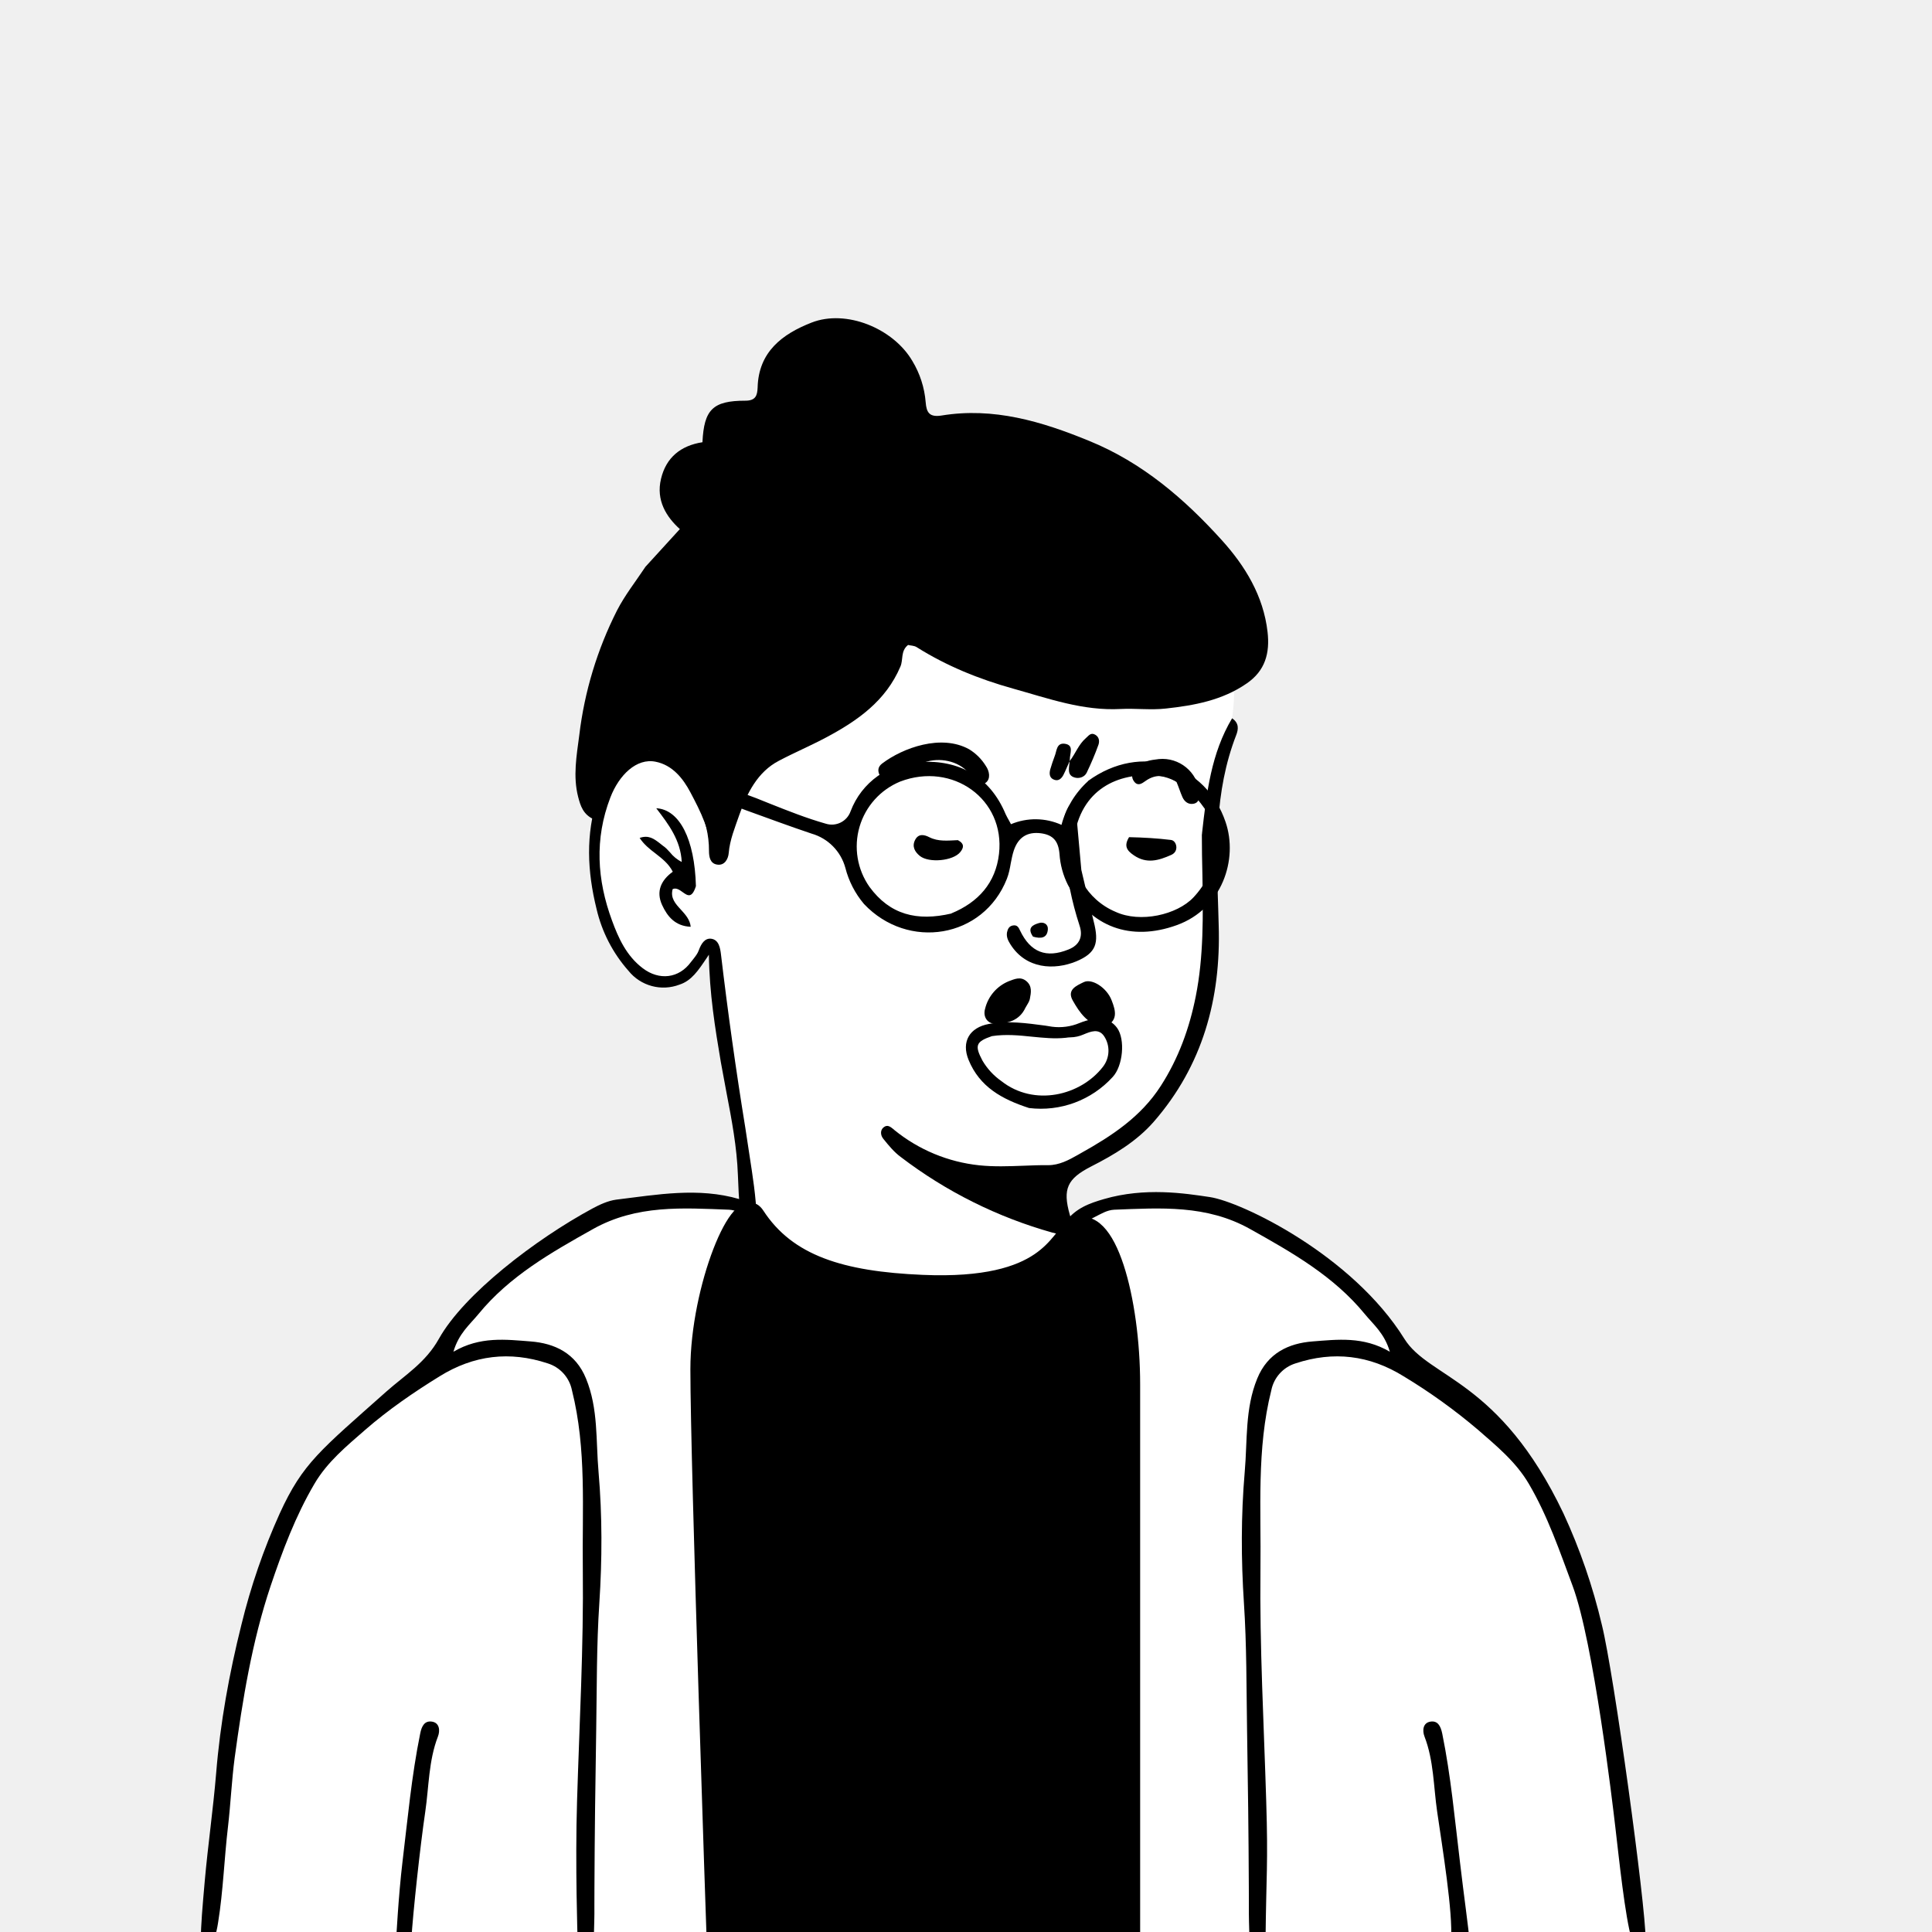
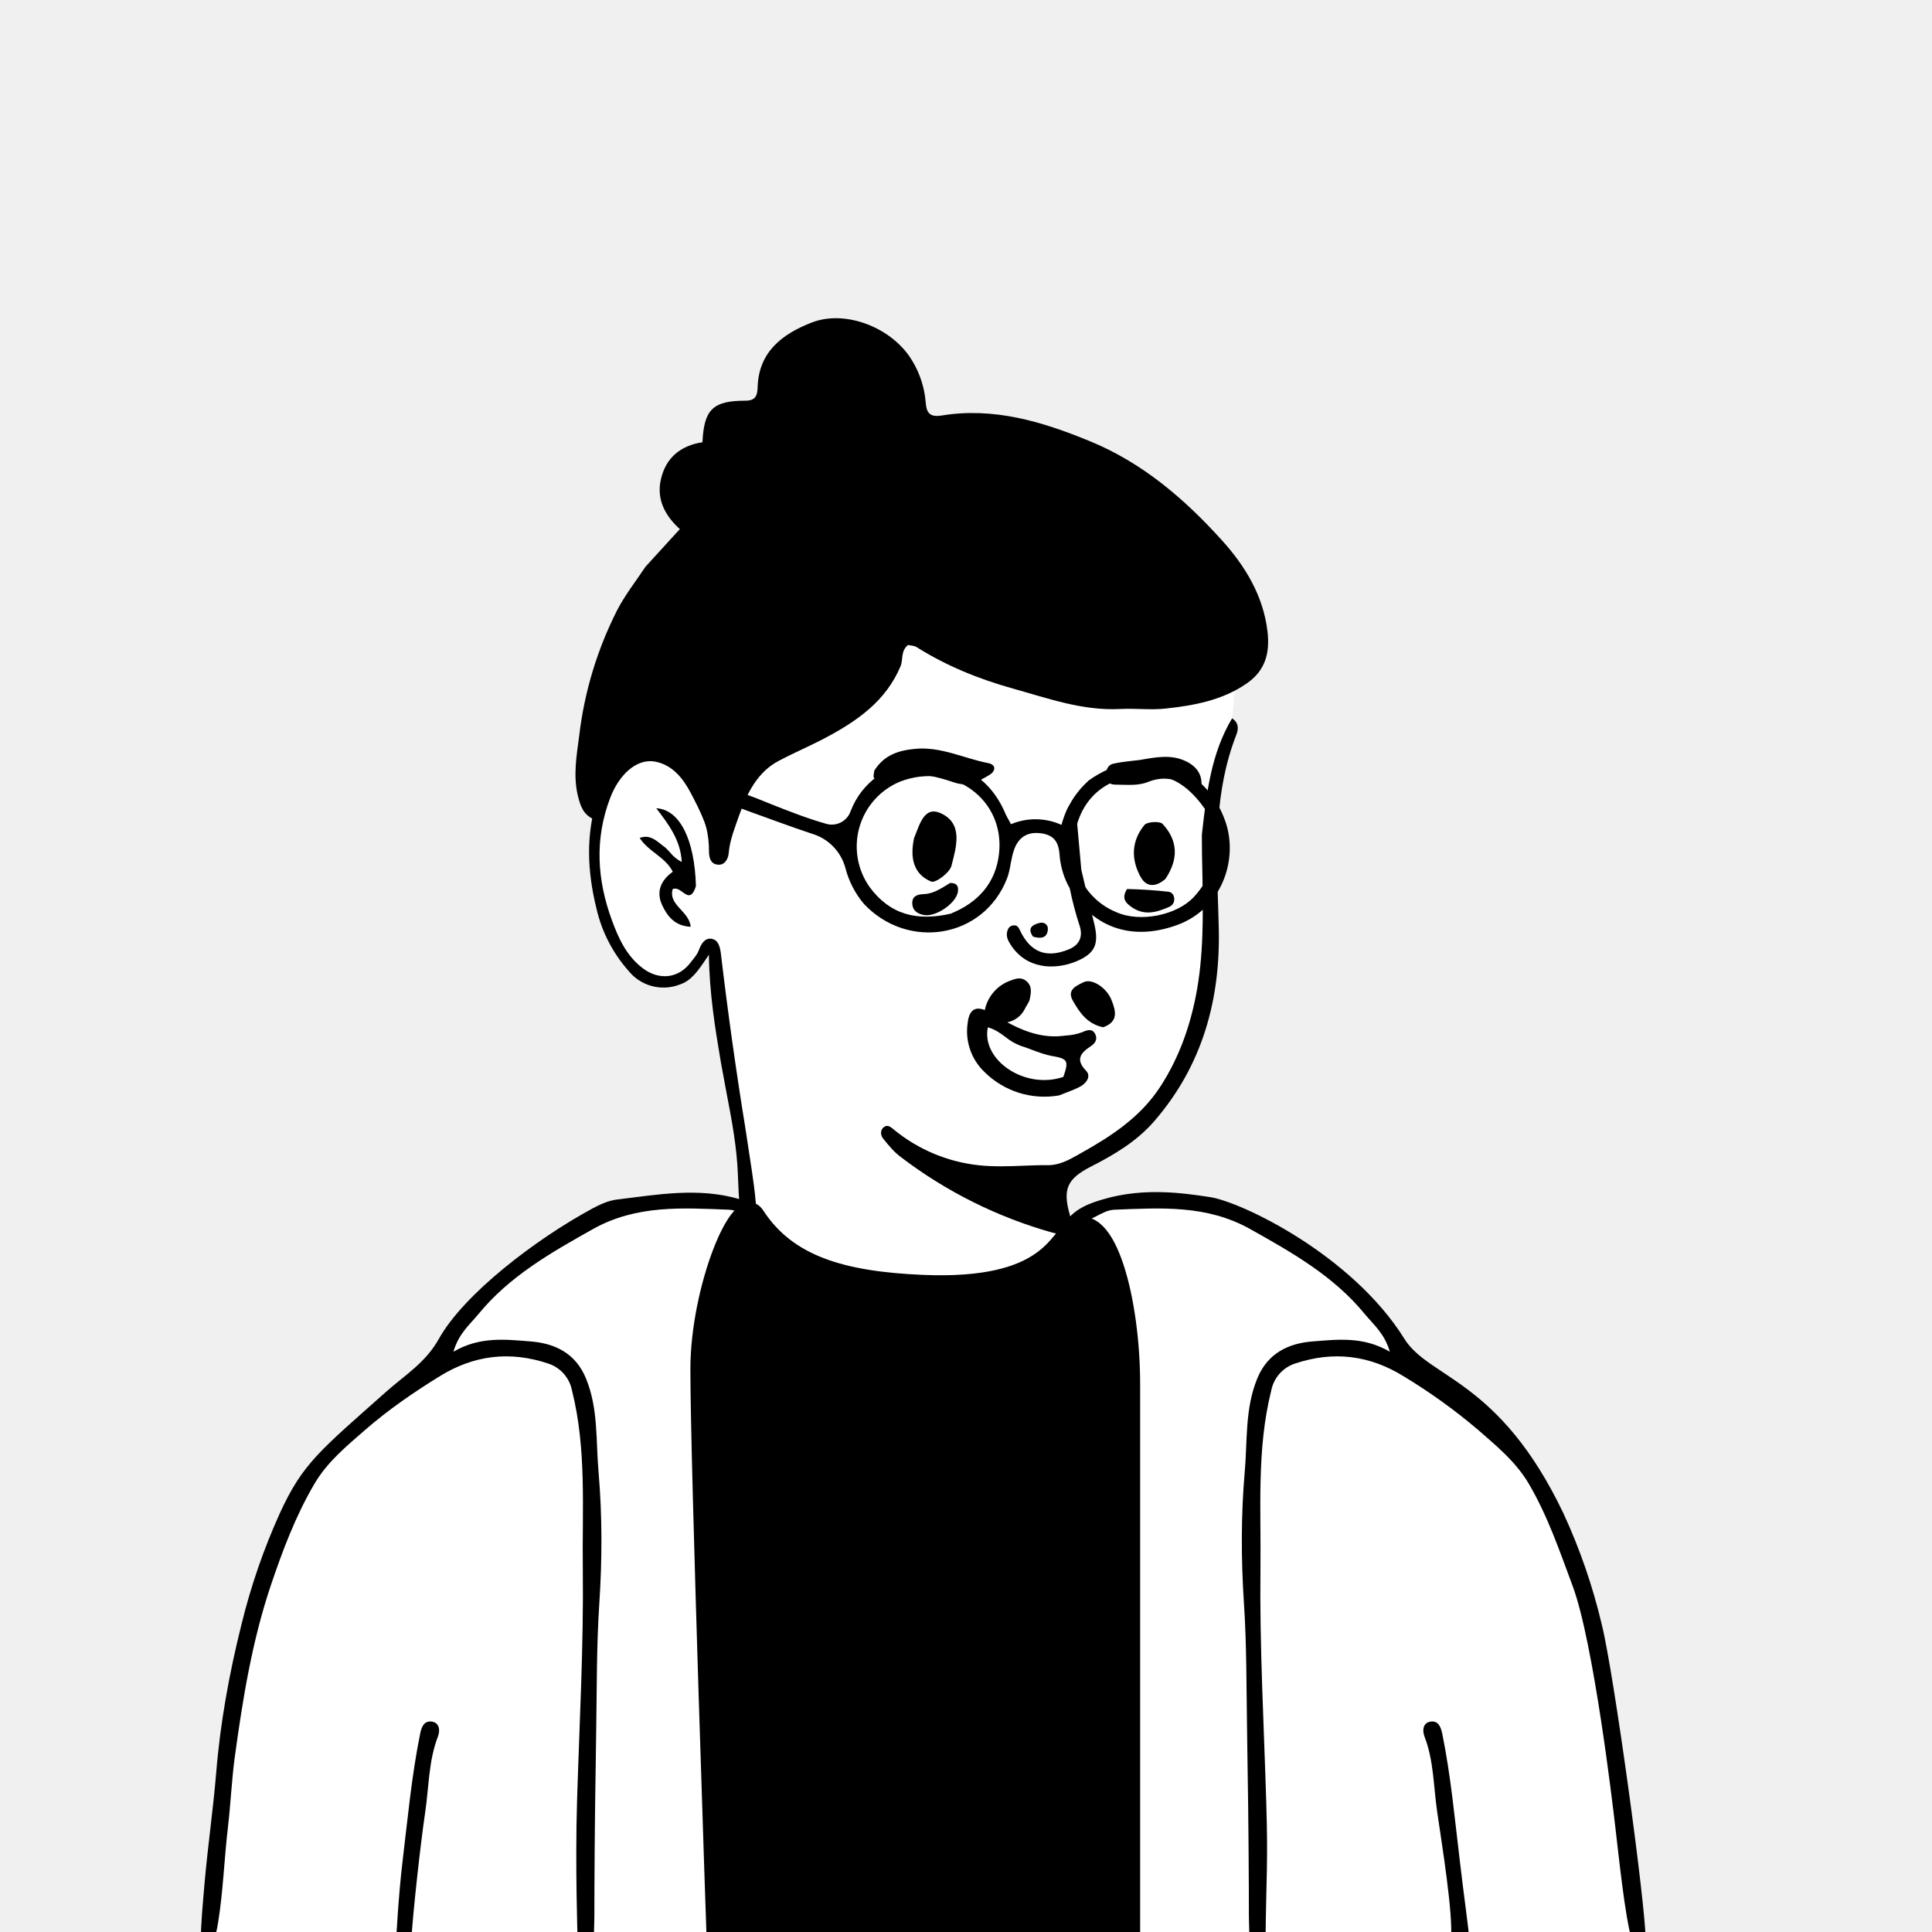
<svg xmlns="http://www.w3.org/2000/svg" viewBox="0 0 1744 1744" fill="none" shape-rendering="auto">
  <mask id="viewboxMask">
    <rect width="1744" height="1744" rx="0" ry="0" x="0" y="0" fill="#fff" />
  </mask>
  <g mask="url(#viewboxMask)">
    <g transform="translate(531 487)">
      <path d="M554 727.7c-99.2 297-363.8 388.6-503.7 19.8-19.3-50.7 31-69.5 66.2-91.9 24.1-15.3 36.8-28.5 35.3-42.2-7-64.4-36.9-243.8-36.9-243.8l-3-5.8s.7-1.6-2.2 1.2c-3 3-9.9 34.2-37 34.2-24.5 0-49.2-10.9-61-86.3C7.2 285.6 9.6 214 40 201c12.5-5.3 24-7.2 35.2-.8 11.3 6.4-13-22 112-126C268.4 6.4 396.7-3.5 448.5 8 500.3 19.5 552 44.8 574.9 98.5c27.8 65-25.9 114.3-14 262.5-2.2 53.6.8 171.2-146.6 210.6-28 7.5-19.3 48.4 22.7 58.4 67 21 117 72.3 117 97.9" fill="#fff" />
      <path fill-rule="evenodd" clip-rule="evenodd" d="m554 266.2.1-1.4c4.1-36.4 8.2-71.7 27.1-103.4 6.5 4.4 5.7 10 3.7 15.2-19.9 51.2-18 104.4-16.2 157.6l.4 14c2.1 66.4-14.5 126.8-58.7 177.5-15.4 17.6-35.8 29.8-56.5 40.3-21.4 11-25.9 20.1-19.2 43.6l.8 2.6c1.4 3.9 2.8 7.9-1 11.8-4.5 4.6-9.5 3.3-14.8 1.8l-.6-.1a406.4 406.4 0 0 1-137-68.3c-6-4.4-10.8-10.3-15.5-16.1l-.3-.4c-2.5-3-3-7.8.5-10.4 3.3-2.5 5.8-.5 8.7 1.8l1 .9a145.5 145.5 0 0 0 76.3 31.7c13.4 1.4 26.6.9 40 .4 7.4-.3 14.8-.6 22.3-.5 10.2 0 18.7-4.7 26.7-9.2l2.8-1.6c27.8-15.5 54.3-32.8 72.2-60.7 16.1-25 25.9-52.2 31.6-80.9 7.2-36.1 6.6-72.7 6-109.8-.3-12-.5-24.2-.5-36.4ZM50.6 190.8c21.9-1.7 34 11.2 44.3 26.3a140.4 140.4 0 0 1 22.4 61.5c.5 3.7 1 7.6-1.2 11.3-4.5.6-4.9-3-5-5.6-.5-20.7-9.7-38.7-18.9-56.1-6.6-12.5-16.2-24.6-31.4-27.6-17.2-3.5-33 12-40.8 32.2-14.5 37.6-12 74.6 1.4 111 5.8 15.9 13.1 32.1 27.8 43.2 14.8 11.3 32.7 9.3 43.6-5.7l2-2.5c2-2.6 4-5.1 5-8 2.1-5.8 5.4-11.2 11.3-10.4 6.8 1 8 8.3 8.7 14a3661 3661 0 0 0 22 156.7l5.9 38.8c2.6 17.1 5.6 41.7 3.6 52.1a28 28 0 0 0-.3 2.2c-.4 2.8-.6 5-4.2 5.5-4.9.8-7-2-7.7-6.4-2.3-17-3-23.6-4-49.6-.9-25.2-5.6-50-10.4-74.9l-5-27c-5.2-30.8-10.3-62-10.8-97l-2 3c-7.6 11.3-13.7 20.5-24.5 24a40.5 40.5 0 0 1-46.1-12.5 127.8 127.8 0 0 1-28.8-55.8c-8.4-34-9.9-67.1.9-100.6 5.2-16.1 23.7-44.7 42.2-42Zm34.6 127.5c4.4 3.2 8.4 6 12-5.4-1.1-42.2-14.7-69.2-35.8-70.3 11.2 14.6 22 28.8 23 48.5a32.3 32.3 0 0 1-10.7-8.8c-2-2.2-4-4.4-6.5-6l-3-2.4c-4.8-3.6-9.7-7.4-17.8-4.5 3.8 5.8 9 10 14.3 14 6 4.7 12 9.3 15.6 16.5-10.6 7.7-15.2 17.7-9.7 29.9 4.8 10.5 11.9 19.2 25.9 19.8-.6-6.3-4.7-10.9-8.8-15.4-5-5.4-9.7-10.6-7.5-18.6 3.2-1.5 6.2.7 9 2.7Z" fill="#000" />
    </g>
    <g transform="translate(178 1057)">
      <path d="M1301.3 694.3H182L6 692s25.8-236.8 36.7-268.4C69 348 95.3 256.1 163.2 211.3c29.6-19.6 53.3-37 55.2-47.6 1-5.3 97.8-99.7 115.3-109.2C417.2 8.9 498.5 36 498.5 36l.9 18.8s1.9 22.7 6.9 29.4c22.7 31 101.3 50.4 154.1 54.7 66.3 5.3 138.5-24.7 140.7-46.7 1.7-17.3-21.4-48.5 11.8-61.6C838.5 20.6 914.5 27 941 37.3c34.1 13.2 99 53.5 130.3 93.4 12.2 15.6 14.7 59.5 56.3 72.4 62 19.1 109.6 108.7 135.3 220.5 13.1 57.2 38.4 270.7 38.4 270.7Z" fill="#fff" />
      <path d="m843.7 694.3-377.5-.3s-13.5-434.3-13.5-523.6c0-74 36.6-154.8 52-130.7 28.5 44.5 76.5 55 149 58.3 115 5.1 121.6-38 137.3-46.8 31.4-17.9 52.7 56.4 52.7 133v510.1Z" fill="#000" />
      <mask id="bodyVariant09-a" style="mask-type:luminance" maskUnits="userSpaceOnUse" x="453" y="259" width="392" height="433">
        <path d="m467 692-14-432.5h392V692H467Z" fill="#fff" />
      </mask>
      <g mask="url(#bodyVariant09-a)">
        <g transform="translate(396 278)" style="mix-blend-mode:difference" />
      </g>
      <path d="M1295 694c-6.2-21.3-11.5-73.3-14.9-102-2.4-20.7-19.6-166.5-38.5-217.4-11.6-31.1-22.4-63-39.5-92.1-11.7-20-29.3-34.3-46-48.9a513 513 0 0 0-67-48.2c-30.9-19.2-63.4-23-97.6-11.7a32 32 0 0 0-21.9 24.3c-13.4 53.3-9.1 107.6-9.8 161.6-.8 69.8 3.1 139.5 5.2 209.2 1.8 57.2 0 66.7-.6 125.2h-14.5c-.9-32.2-.4-15.3-.6-47.5-.2-47.6-.8-95.1-1.6-142.7-.6-37.8-.3-75.7-2.8-113.5-2.6-39.6-2.7-79.1.7-118.6 2.5-28.2.1-57 11.3-84.3 9.4-23 28.3-31.8 49.9-33.5 22.4-1.7 45.7-4.8 69.8 9.3-4.8-16.6-15-24.7-22.6-34-28-34.2-65.5-55.5-103.6-76.8-39.3-22-80.7-19-122.6-17.4-6.5.3-12 3.8-17.8 6.7-7.5 4-15.3 7.3-26.6 4.8 9.5-13 22.1-17.3 35.1-21.1 37.1-10.8 73-5.2 95.7-1.8C943 28 1042.7 76 1089.7 151.5c22.3 35.9 85.8 36.4 143.6 157.6a528 528 0 0 1 34.7 100.7c10.9 44 39.5 252.6 39.5 284.2H1295ZM15.3 694c2-6.9 2.7-9.9 3.6-15.7 4.6-28.4 5.5-57.6 8.9-86.3 2.4-20.6 3.3-41.4 6-62 7.2-52.7 15.6-105 32.5-155.4 10.7-31.7 22.4-63 39.5-92.1 11.7-20 29.3-34.3 46-48.9 20.7-18 43.5-33.7 67-48.2 30.9-19.2 63.4-23 97.6-11.7a32 32 0 0 1 21.9 24.3c13.4 53.3 9.1 107.6 9.8 161.6.8 69.8-3.1 139.5-5.2 209.2-1.8 57.2.5 125 .5 125l14.6.2c.9-32.2.4-15.3.6-47.5.2-47.6.8-95.1 1.6-142.7.6-37.8.3-75.7 2.8-113.5 2.6-39.6 2.7-79.1-.7-118.6-2.5-28.2-.1-57-11.3-84.3-9.4-23-28.3-31.8-50-33.5-22.3-1.7-45.6-4.8-69.7 9.3 4.8-16.6 15-24.7 22.6-34 28-34.2 65.5-55.5 103.5-76.8 39.4-22 80.8-19 122.7-17.4 6.5.3 12 3.8 17.8 6.7 7.5 4 2.3 11.5 6.4.7 5.8-15-2-13.2-15-17-37-10.8-74-4-111 .5-7.4 1-14.8 4.4-21.5 8-51.4 27.8-116 77.2-138.6 117.6-12 21.6-30.7 32.8-47.5 47.7C111 252.3 95.3 263.8 74.6 309a573.6 573.6 0 0 0-34.7 100.7c-11 44-19.1 88.6-22.8 134.2-2.7 32.4-7.4 64.8-10.3 97.4-2 22.8-3.5 39.7-3.5 52.6h12Z" fill="#000" />
      <path d="M1131.8 694c2-23.7-8-84.7-12.5-115.7-3.3-22.6-3-46-11.4-67.7-2.1-5.4-1.5-12.4 5.3-13.5 6.4-1 9.2 3.5 10.7 10.8 7.8 38.3 11.3 77.2 16 116 3.5 30 7.8 60 8.5 70l-16.6.1ZM193.3 694c1.4-23.6 8-84.7 12.6-115.7 3.3-22.6 3-46 11.4-67.7 2.1-5.4 1.5-12.4-5.3-13.5-6.4-1-9.3 3.5-10.7 10.8-7.8 38.3-11.3 77.2-16 116-3.6 30-5.7 70.1-5.7 70.1h13.7Z" fill="#000" />
      <path d="M467.4 694.3S452.7 266.8 452.7 179c0-72.8 36.6-163 52-139.2 28.5 43.8 77.2 58.4 149.7 61.5 115 5 120.9-41.3 136.6-50 31.4-17.6 52.7 66 52.7 141.4V694" stroke="#000" stroke-width="15" />
    </g>
    <g transform="translate(266 207)">
      <path d="m316.3 305 31.4-34.4c-12.2-11-21.7-26-17-45.4 4.6-19.4 18-30 37.4-33 1.4-29.5 9.3-37.5 38.8-37.5 9.3 0 10.7-4.8 11-11.8.8-32.3 22.3-48.4 48.7-58.7 31.1-12.2 73.7 5.1 91 34.7a85 85 0 0 1 12 37.2c.7 9.3 3.4 13.7 14.3 12 47-7.7 90.4 5.3 133.3 22.9 47.9 19.5 86 52.3 119.8 89.7 20.8 23 37.5 50.1 41.2 82.7 2.2 19-2 35.1-18.9 46.6-22 15.2-47.3 19.8-73 22.6-13.4 1.5-27.2-.3-40.8.4-34 1.8-65.1-9.5-97-18.4-30.8-8.6-60-20.4-87-37.4-2.3-1.5-5.6-1.4-7.8-2-6.9 5.5-4.2 13.3-6.9 19.5-13.2 31-38.5 48.7-66.5 63.7-14.2 7.6-29.1 13.9-43.3 21.4-19.2 10-28.8 29.4-35.7 49-3.8 11.1-8.5 22.2-9.5 34.3-.4 4.9-3.5 11.7-10.8 10.3-6-1.1-7-7-7-12.2.2-29.1-14.2-53-29.1-76-12.2-18.7-37.8-19.9-53 2.4-4.8 7.1-7 15.6-11 22.9-3.8 7-7.3 14-11 22-9.4-4.2-11.9-12-14-20.1-4.8-18.7-1.4-37.3 1-55.7A337.7 337.7 0 0 1 291 344c7-13.6 16.4-25.5 25.4-39Z" fill="#000" />
    </g>
    <g transform="translate(791 871)">
-       <path d="M104.4 64.4c-14.7 4.9-15.7 8.4-8.6 22a59 59 0 0 0 17 18.4c29.7 23.5 71.7 13.1 91.8-12.8 6.2-8 6.6-19.1 1-27.6-5.4-8.1-13.8-3.4-20.8-.7-4.5 1.8-9.1 1.5-13.7 2-21.7 2.6-43-5-66.7-1.3Z" fill="#fff" />
-       <path fill-rule="evenodd" clip-rule="evenodd" d="M83.3 85.7c10 24.5 30.3 35.6 54.6 43.5a87.6 87.6 0 0 0 75.5-28c9.3-9.9 11.5-33.9 4-44.3-6.7-9.2-17.8-10.9-34-4.4a48 48 0 0 1-24.8 3.3l-6.2-1c-16.8-2.2-33.5-4.6-50.7-1.5-17.4 3.2-25.1 15.9-18.4 32.4Zm12.5.6c-7.1-13.5-6-17 8.6-22 12.5-1.9 24.4-.7 36 .5 10.3 1 20.4 2.1 30.7 1 1.3-.3 2.7-.3 4.1-.4a30.3 30.3 0 0 0 11.9-2.6c6.5-2.7 13.7-5.7 18.6 1.6a23.7 23.7 0 0 1-1.1 27.6c-20.1 26-62.1 36.3-91.8 12.8a59 59 0 0 1-17-18.5Z" fill="#000" />
+       <path d="M169 101c4.8-14.2 4-16.2-9.8-18.7-10.2-1.8-19.3-6.3-29-9.4-11-3.5-18-13.8-29.5-16.5-6 29.8 33.7 56.5 68.2 44.6Z" fill="#fff" />
+       <path fill-rule="evenodd" clip-rule="evenodd" d="M97.6 96.6a76.7 76.7 0 0 0 67.5 21.2l6.4-2.5c4.8-1.9 9.2-3.5 13.2-5.8 5.2-3 9.3-9.2 4.8-13.8-10-10.3-5-16.2 4-22.2 4-2.6 6.4-6.2 4.3-10.7-2.7-6-8-3.8-12-2a50 50 0 0 1-15 3l-2.4.3c-24.8 2.8-44.9-9-64.8-20.5l-.6-.3c-11.8-7-19-4.6-20.5 9.2a50.7 50.7 0 0 0 15.1 44.1Zm61.6-14.3c13.9 2.5 14.6 4.5 9.7 18.8-34.5 11.8-74.2-15-68.2-44.7 6 1.5 11 5 15.8 8.6a49 49 0 0 0 13.7 8c3.3 1 6.5 2.2 9.7 3.4 6.3 2.4 12.5 4.7 19.3 6Z" fill="#000" />
    </g>
    <g transform="translate(653 805)">
      <path d="M272.7 104.6c-5.5 11.8-15.8 14-26 14.6-8.2.5-12.6-6.2-10.5-13.5a36 36 0 0 1 21.5-25c5.1-1.9 10.4-4.4 15.6-.2 5.7 4.6 4.4 10.6 3.3 16.4-.5 2.4-2.2 4.6-3.9 7.7ZM342.8 122.3c-14.3-3-21.2-13.2-27.3-23.9-5.8-10 3.2-13.6 9.7-16.8 7.4-3.7 21 5 25.3 16.5 3.6 9.2 6.5 19.2-7.7 24.2Z" fill="#000" />
    </g>
    <g transform="translate(901 668)">
      <g fill="#000">
        <path d="M75.1 117.2c3.9 16.3 7.4 31.6 11.2 46.7 5 19.6 2.1 28.4-15.7 35.9-20 8.2-45.5 7-59.6-15.5-2.2-3.5-3.6-6.6-3-10.6.7-3.2 1.9-5.7 5.4-6.3 3.7-.6 5 1.5 6.4 4.6 9.4 19.7 23.7 25.2 43.7 17.1 10.1-4 13.3-11.8 10-21.6a292 292 0 0 1-13.5-67c-1.5-14.8-4.2-30.2 5.7-43.3h4l5.4 60Z" />
        <path d="M31.5 177.5c-5.7-8.1 0-10.7 5.5-12.3 4-1.2 8.2 1 7.9 5.6-.5 8-6.1 8.8-13.4 6.7Z" />
      </g>
    </g>
    <g transform="translate(610 680)">
-       <path d="M409.2 75.7c13.1.3 25.4 1 37.7 2.5 3 .3 4.9 3.3 5 6.6 0 3.4-1.8 5.7-4.8 7-11.1 4.9-22 8.3-33.7.2-6.5-4.4-8.9-8.6-4.2-16.3ZM254.7 78.4c6.2 3.3 5.2 7 2.1 10.8-6.5 8-28.2 10-36.4 3.5-4.7-3.8-7.3-8.6-4.4-14.4 3-6 8.2-5 13-2.5 8 4 16.4 3 25.7 2.6Z" fill="#000" />
+       <path d="M407.4 122.5c13 .3 25.4 1.1 37.6 2.5 3 .4 5 3.3 5 6.7 0 3.3-1.7 5.6-4.7 7-11.2 4.8-22 8.2-33.7.2-6.5-4.5-9-8.7-4.2-16.4ZM247.6 117c7 0 7.8 3.8 7 8.5-2 10.2-20 22.4-30.4 20.5-5.9-1-10.5-4-10.7-10.5-.2-6.7 4.8-8.2 10.3-8.4 9-.3 15.8-5.2 23.8-10ZM215.1 76.6c5-12 9-29.4 24.1-22.5 20.7 9.4 13.9 30.7 9.7 47.4-1.6 6.3-14.5 15.9-18.3 14.3-16.3-6.8-19.2-21.7-15.5-39.2ZM442 113.4c-8.6 7.5-17 7.6-22.2-1.5-9-16-8.6-32.8 3.3-47.2 2.5-3 13.8-3.6 16.3-1 14 15 14.6 31.8 2.6 49.7Z" fill="#000" />
    </g>
    <g transform="translate(610 680)">
      <path fill-rule="evenodd" clip-rule="evenodd" d="M372.1 25c48-35 106.4-15.5 124.2 37 11.5 33.7-3 78.3-44 93.1-41.7 15.1-78 1.6-98.3-36.3a72.8 72.8 0 0 1-7.6-28c-1-11.5-5.7-17.1-16.7-18.6-12.4-1.6-20.5 3.6-24.5 15.4-1.3 3.8-2 7.8-2.8 11.7-.8 4.7-1.7 9.4-3.5 14-21.2 53.8-89.3 64.8-129 22.7a81.8 81.8 0 0 1-16.8-32.6 44.2 44.2 0 0 0-30.5-30.9c-19.7-6.6-39.3-13.9-59-21-11-4.2-22-8.3-33.2-12.2-5.7-2-11.7-4.4-8.7-11.3 2.2-5 6-3.4 9.7-1.8 1.1.5 2.3 1 3.4 1.3a530.5 530.5 0 0 1 50.3 18c16.6 6.6 33 13.1 50.2 18a18 18 0 0 0 22.5-11.1 68.8 68.8 0 0 1 63-44.6c34.6-2 62.7 12.9 77 47.2 1 2 2 4 3.2 6l1.6 3a57 57 0 0 1 45.6.6 81.5 81.5 0 0 1 24-39.5ZM248.8 144.5c24.3-10 40-27.5 43-53.8 5.6-49.4-42-83.2-89.2-65.2a63.4 63.4 0 0 0-27.7 95.1c18.4 25.1 42.8 31.3 74 24ZM433.6 20.1c19.5 1.6 33.6 15.1 44.7 31 14.2 23.7 11.3 55.3-11 79-14.8 15.7-48 23.3-70.3 13a62.3 62.3 0 0 1-37.6-65.7c6-45.2 40-60.2 74.2-57.3Z" fill="#000" />
    </g>
    <g transform="translate(774 657)">
-       <g fill="#000">
-         <path d="M102.1 42.8c-8.7-12.1-25.2-16-38.8-12.5-12 3.2-21.7 11-33.6 14.4-4 1.1-7.5 2.7-9.7-2.1-1.9-3.9-1.5-7.4 2.2-10.3C41 18 75.8 5.4 100.9 19.4a45.7 45.7 0 0 1 15 15c3.3 4.7 4.5 11.6 0 15.1-5.9 4.6-10-1.2-13.8-6.7ZM288 48.8c-9.7-6.5-18.9-7.3-28-.8-3.2 2.3-6.7 4.8-10 .8-3.3-4.1-2.4-8.6 1.3-12.6 5.6-6.1 13.2-7.1 20.8-8a33.7 33.7 0 0 1 36.7 30c.2 4.3 0 9.1-5.2 10.3-4.7 1-8.3-1.7-10.2-5.9-1.9-4.2-3.2-8.7-5.4-13.8ZM191.6 30c5.2-6.6 8-15 14.5-20.6 2.5-2.1 4.4-5.5 8.5-3.2 3.7 2.1 4 5.9 3 9-3.1 8.6-6.7 17.1-10.7 25.4-2 4-7 5.5-11 4.2-6.6-2-5-7.9-4.4-13.9v-1Z" />
-         <path d="M191.7 29.8c-2 4.2-3.6 8.5-5.7 12.6-1.6 3.1-4.2 5.8-8 4.6-4.6-1.4-5-5.3-4-9.3 1.2-4.1 2.5-8 4-12 2-4.7 1.5-12.4 9.3-11.3 8.4 1.3 4.4 8.4 4.4 14.4v1Z" />
-       </g>
+       <path d="M15 39C23.8 24.6 37 20.4 51.9 19c23.2-2.3 44 8.5 65.9 12.8 8 1.5 6.8 7.5 1.4 10.7-9.4 5.7-19.5 11-31.2 7-22.5-7.6-45.1-12-68.6-4.1-6.2 2-5-2-4.2-6.3ZM255 29c15-2.6 28.7-5.3 42.2 1.5 10.8 5.5 15 14 12.9 25.5-5 3.1-7.5-.4-10.6-2.5-11.6-7.9-23.9-10-37.3-4.6-9.3 3.7-19.2 2.4-29 2.4-4.7 0-8.4-1.8-8.7-7-.4-5.5.9-10.8 6.9-12 7.3-1.7 15-2.2 23.7-3.3Z" fill="#000" />
    </g>
    <g transform="translate(0 559)" />
  </g>
</svg>
